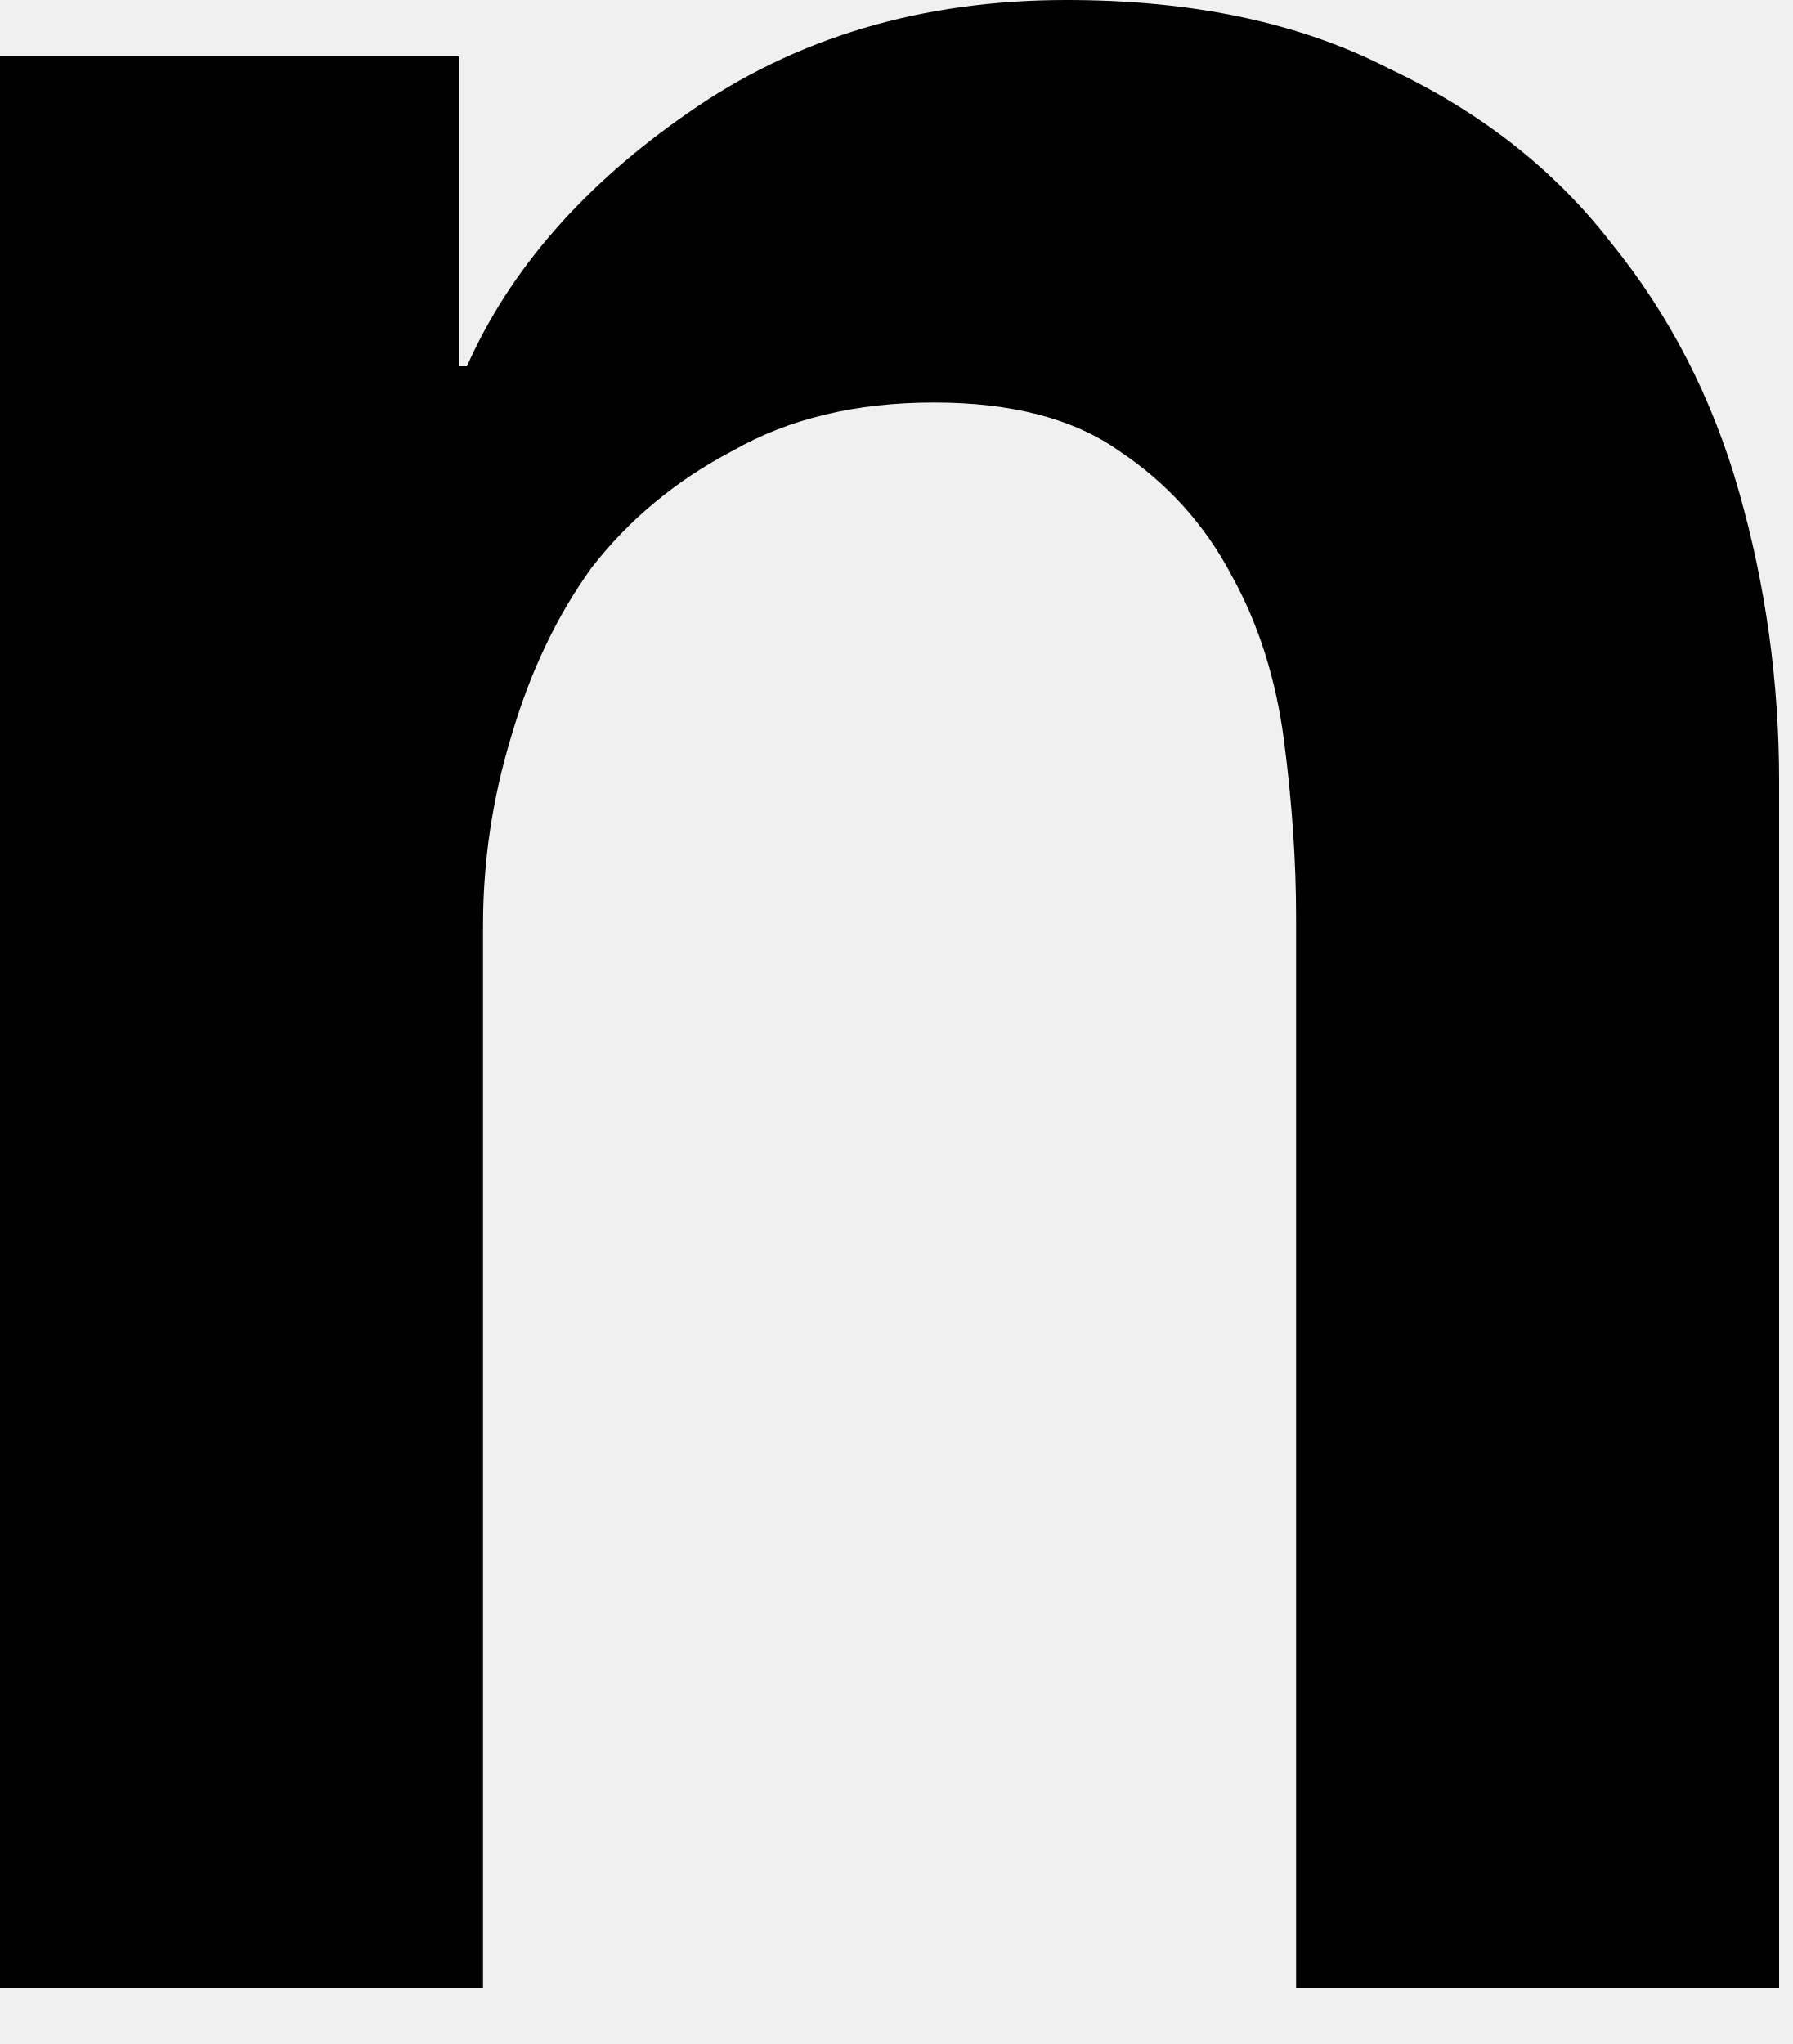
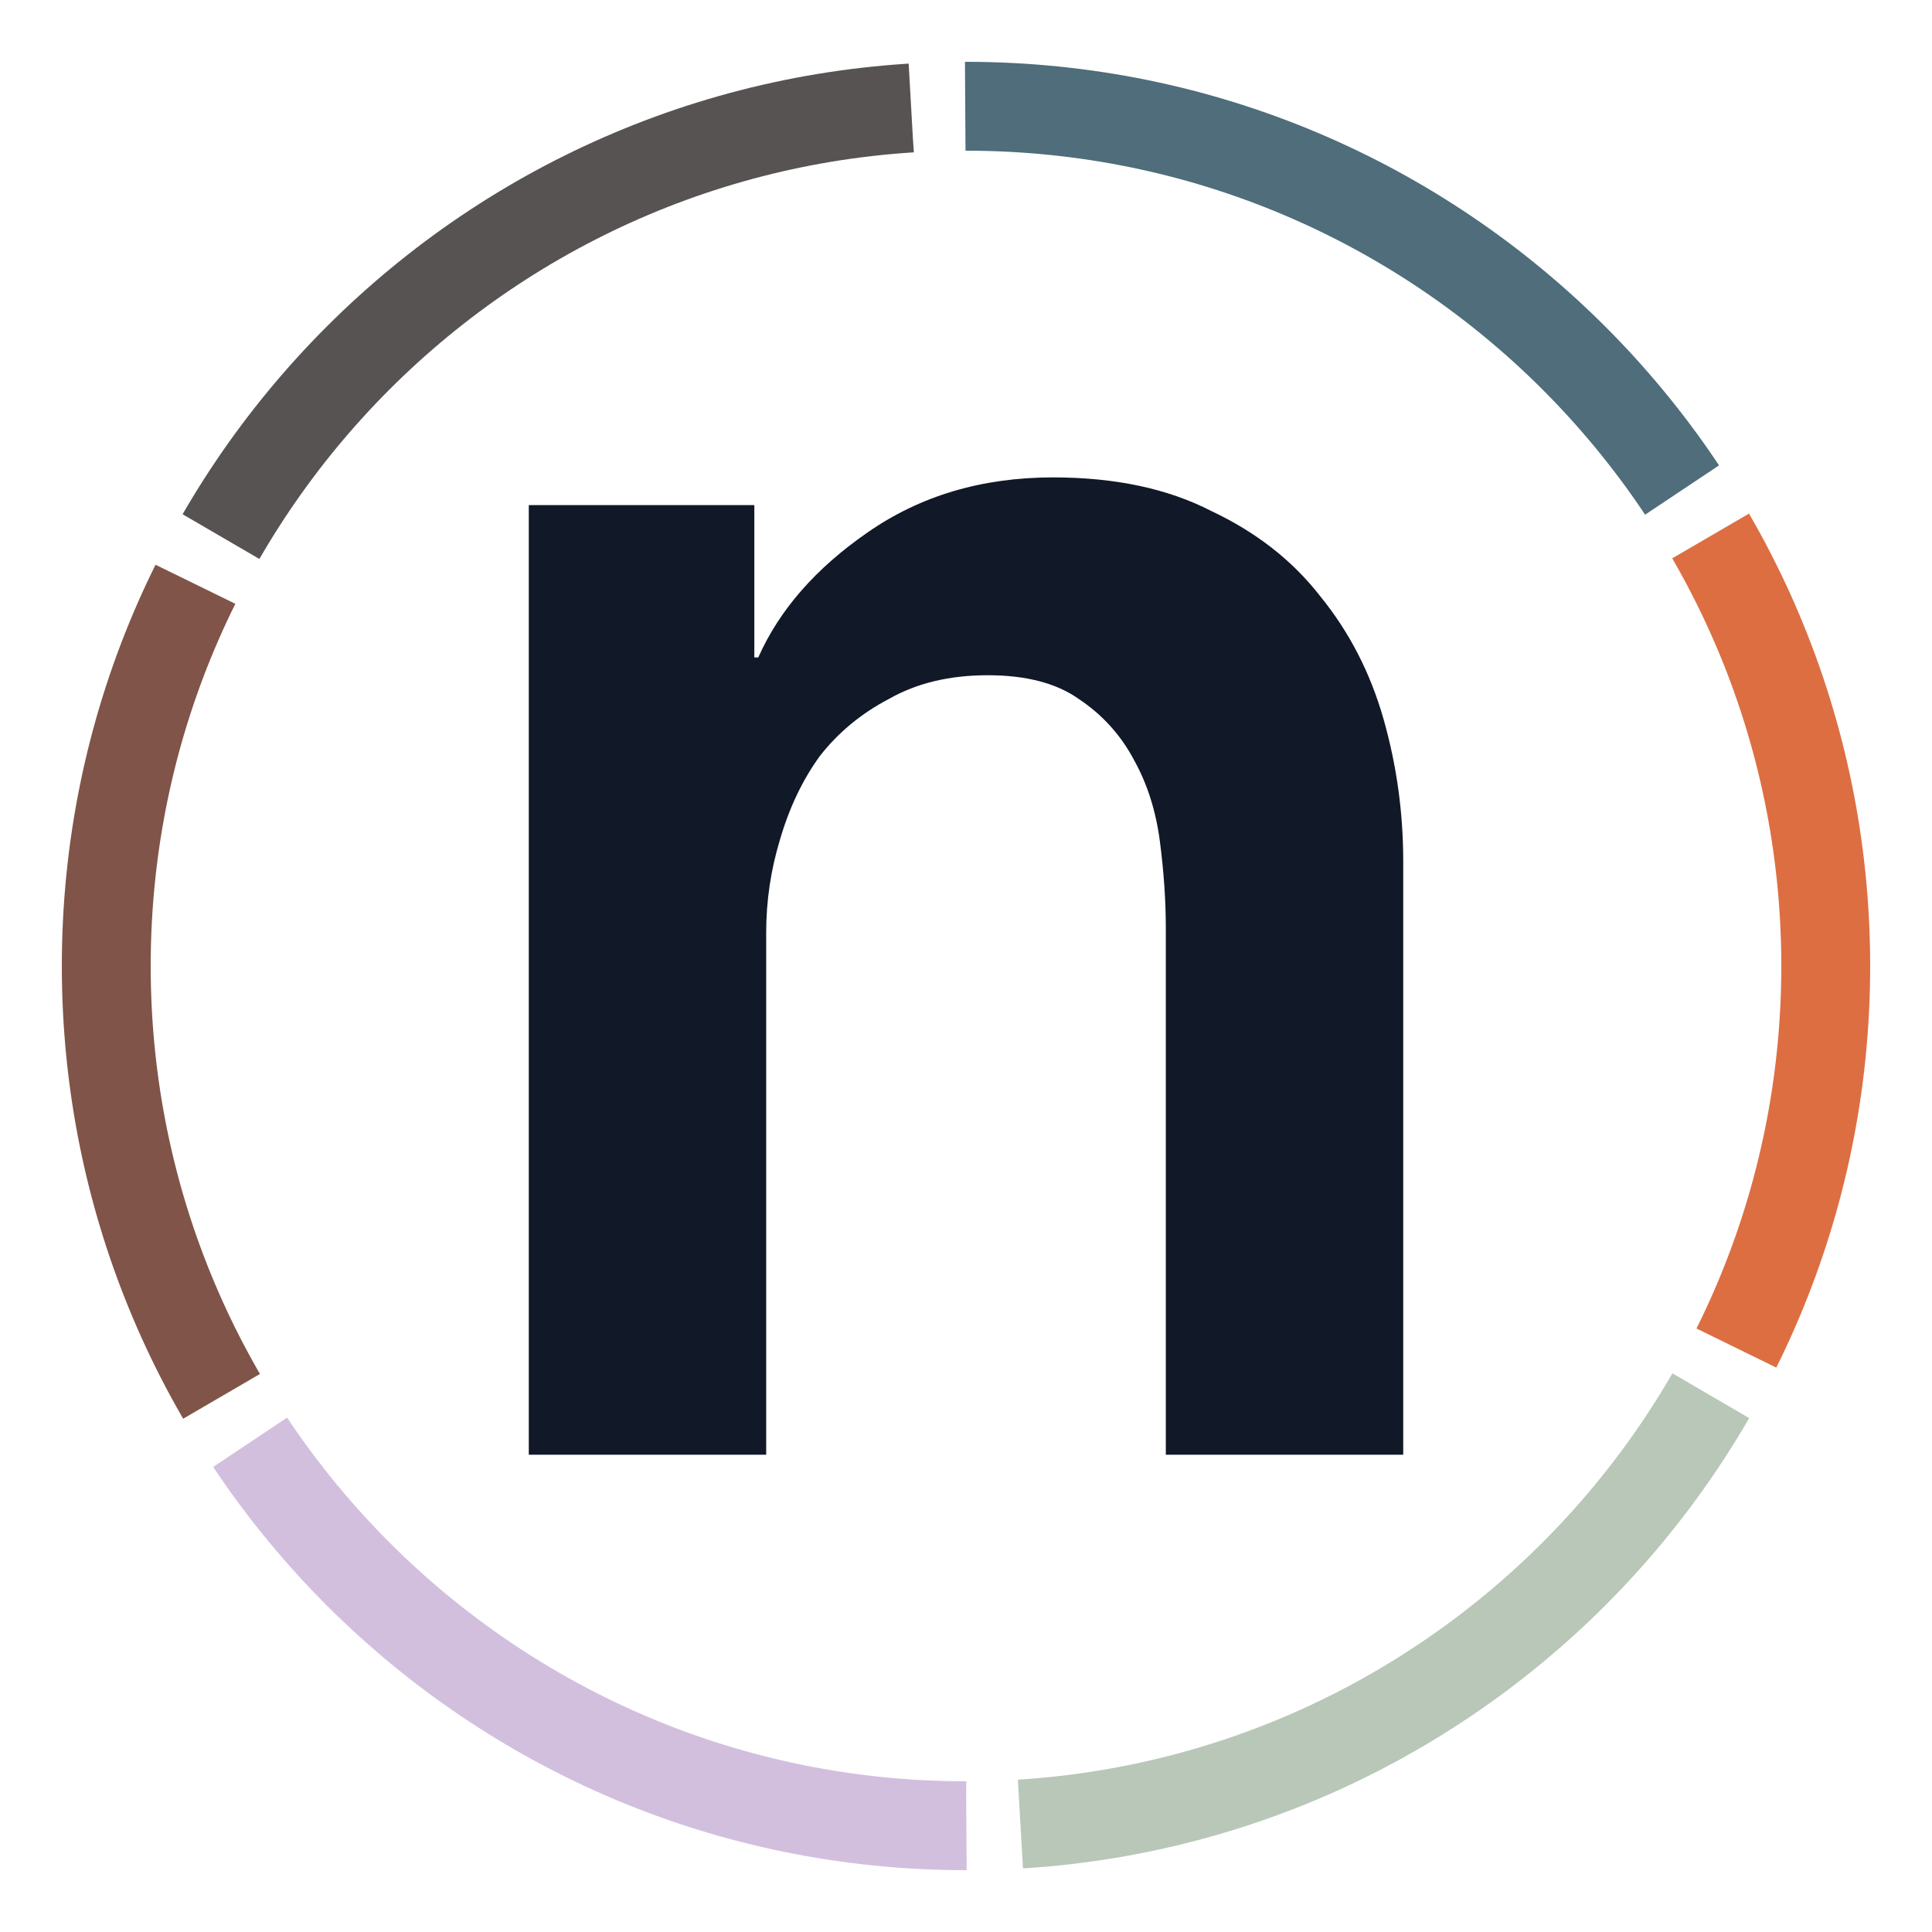
- <svg xmlns="http://www.w3.org/2000/svg" viewBox="0 0 57 65" fill="none">
-   <path d="M0 1.792H14.592V11.648H14.848C16.213 8.576 18.56 5.888 21.888 3.584C25.301 1.195 29.312 0 33.92 0C37.931 0 41.344 0.725 44.16 2.176C47.061 3.541 49.408 5.376 51.2 7.68C53.077 9.984 54.443 12.629 55.296 15.616C56.149 18.603 56.576 21.675 56.576 24.832V63.232H41.216V29.184C41.216 27.392 41.088 25.515 40.832 23.552C40.576 21.589 40.021 19.84 39.168 18.304C38.315 16.683 37.12 15.36 35.584 14.336C34.133 13.312 32.171 12.8 29.696 12.8C27.221 12.8 25.088 13.312 23.296 14.336C21.504 15.275 20.011 16.512 18.816 18.048C17.707 19.584 16.853 21.376 16.256 23.424C15.659 25.387 15.36 27.392 15.36 29.44V63.232H0V1.792Z" fill="black" />
+ <svg xmlns="http://www.w3.org/2000/svg" width="1000" height="1000" viewBox="0 0 1000 1000">
+   <rect width="1000" height="1000" fill="#FFFFFF" />
+   <g transform="rotate(-90 500 500)" stroke-width="46" fill="none" stroke-linecap="butt">
+     <circle cx="500" cy="500" r="445" stroke="#4F6D7A" stroke-dasharray="438.0 2358.0" stroke-dashoffset="-0.0" />
+     <circle cx="500" cy="500" r="445" stroke="#DD6E42" stroke-dasharray="438.0 2358.0" stroke-dashoffset="-466.0" />
+     <circle cx="500" cy="500" r="445" stroke="#B8C7B7" stroke-dasharray="438.0 2358.0" stroke-dashoffset="-932.0" />
+     <circle cx="500" cy="500" r="445" stroke="#D2BFDE" stroke-dasharray="438.0 2358.0" stroke-dashoffset="-1398.0" />
+     <circle cx="500" cy="500" r="445" stroke="#805448" stroke-dasharray="438.0 2358.0" stroke-dashoffset="-1864.0" />
+     <circle cx="500" cy="500" r="445" stroke="#575353" stroke-dasharray="438.0 2358.0" stroke-dashoffset="-2330.0" />
+   </g>
+   <g transform="translate(273.7, 247.1) scale(8.0)">
+     <path d="M0 1.792H14.592V11.648H14.848C16.213 8.576 18.56 5.888 21.888 3.584C25.301 1.195 29.312 0 33.92 0C37.931 0 41.344 0.725 44.16 2.176C47.061 3.541 49.408 5.376 51.2 7.68C53.077 9.984 54.443 12.629 55.296 15.616C56.149 18.603 56.576 21.675 56.576 24.832V63.232H41.216V29.184C41.216 27.392 41.088 25.515 40.832 23.552C40.576 21.589 40.021 19.84 39.168 18.304C38.315 16.683 37.12 15.36 35.584 14.336C34.133 13.312 32.171 12.8 29.696 12.8C27.221 12.8 25.088 13.312 23.296 14.336C21.504 15.275 20.011 16.512 18.816 18.048C17.707 19.584 16.853 21.376 16.256 23.424C15.659 25.387 15.36 27.392 15.36 29.44V63.232H0V1.792Z" fill="#111827" />
+   </g>
</svg>
